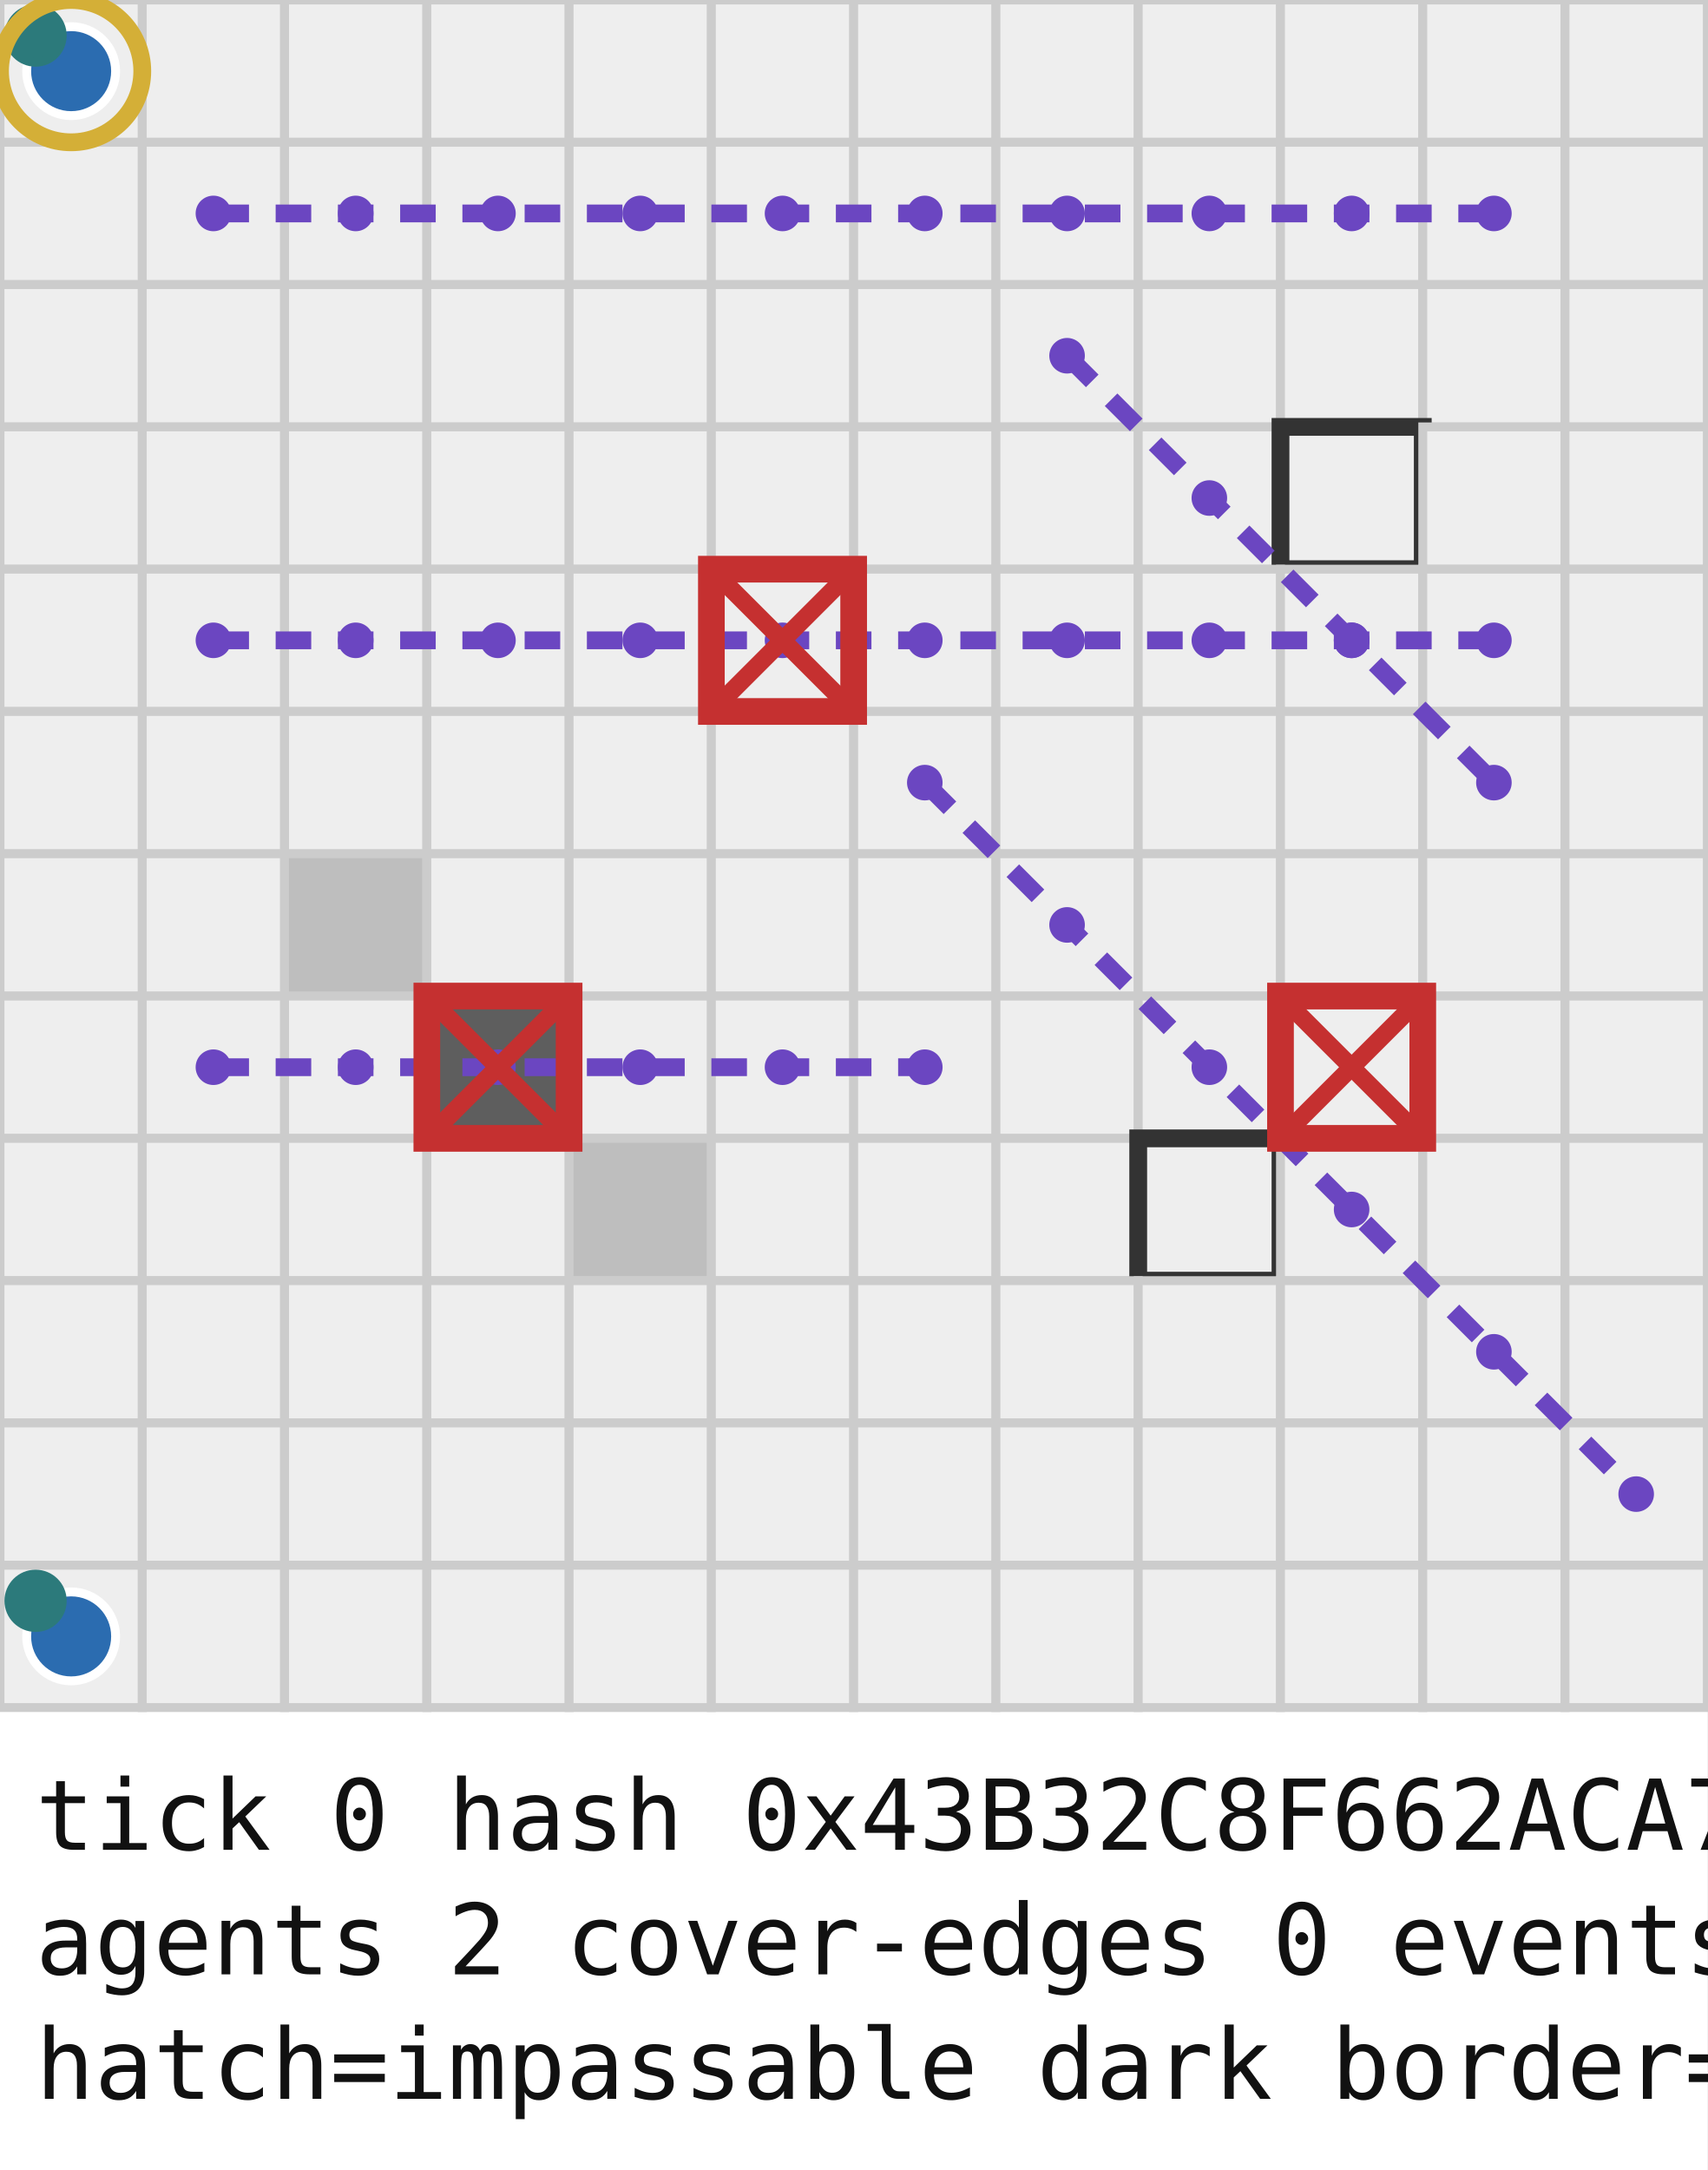
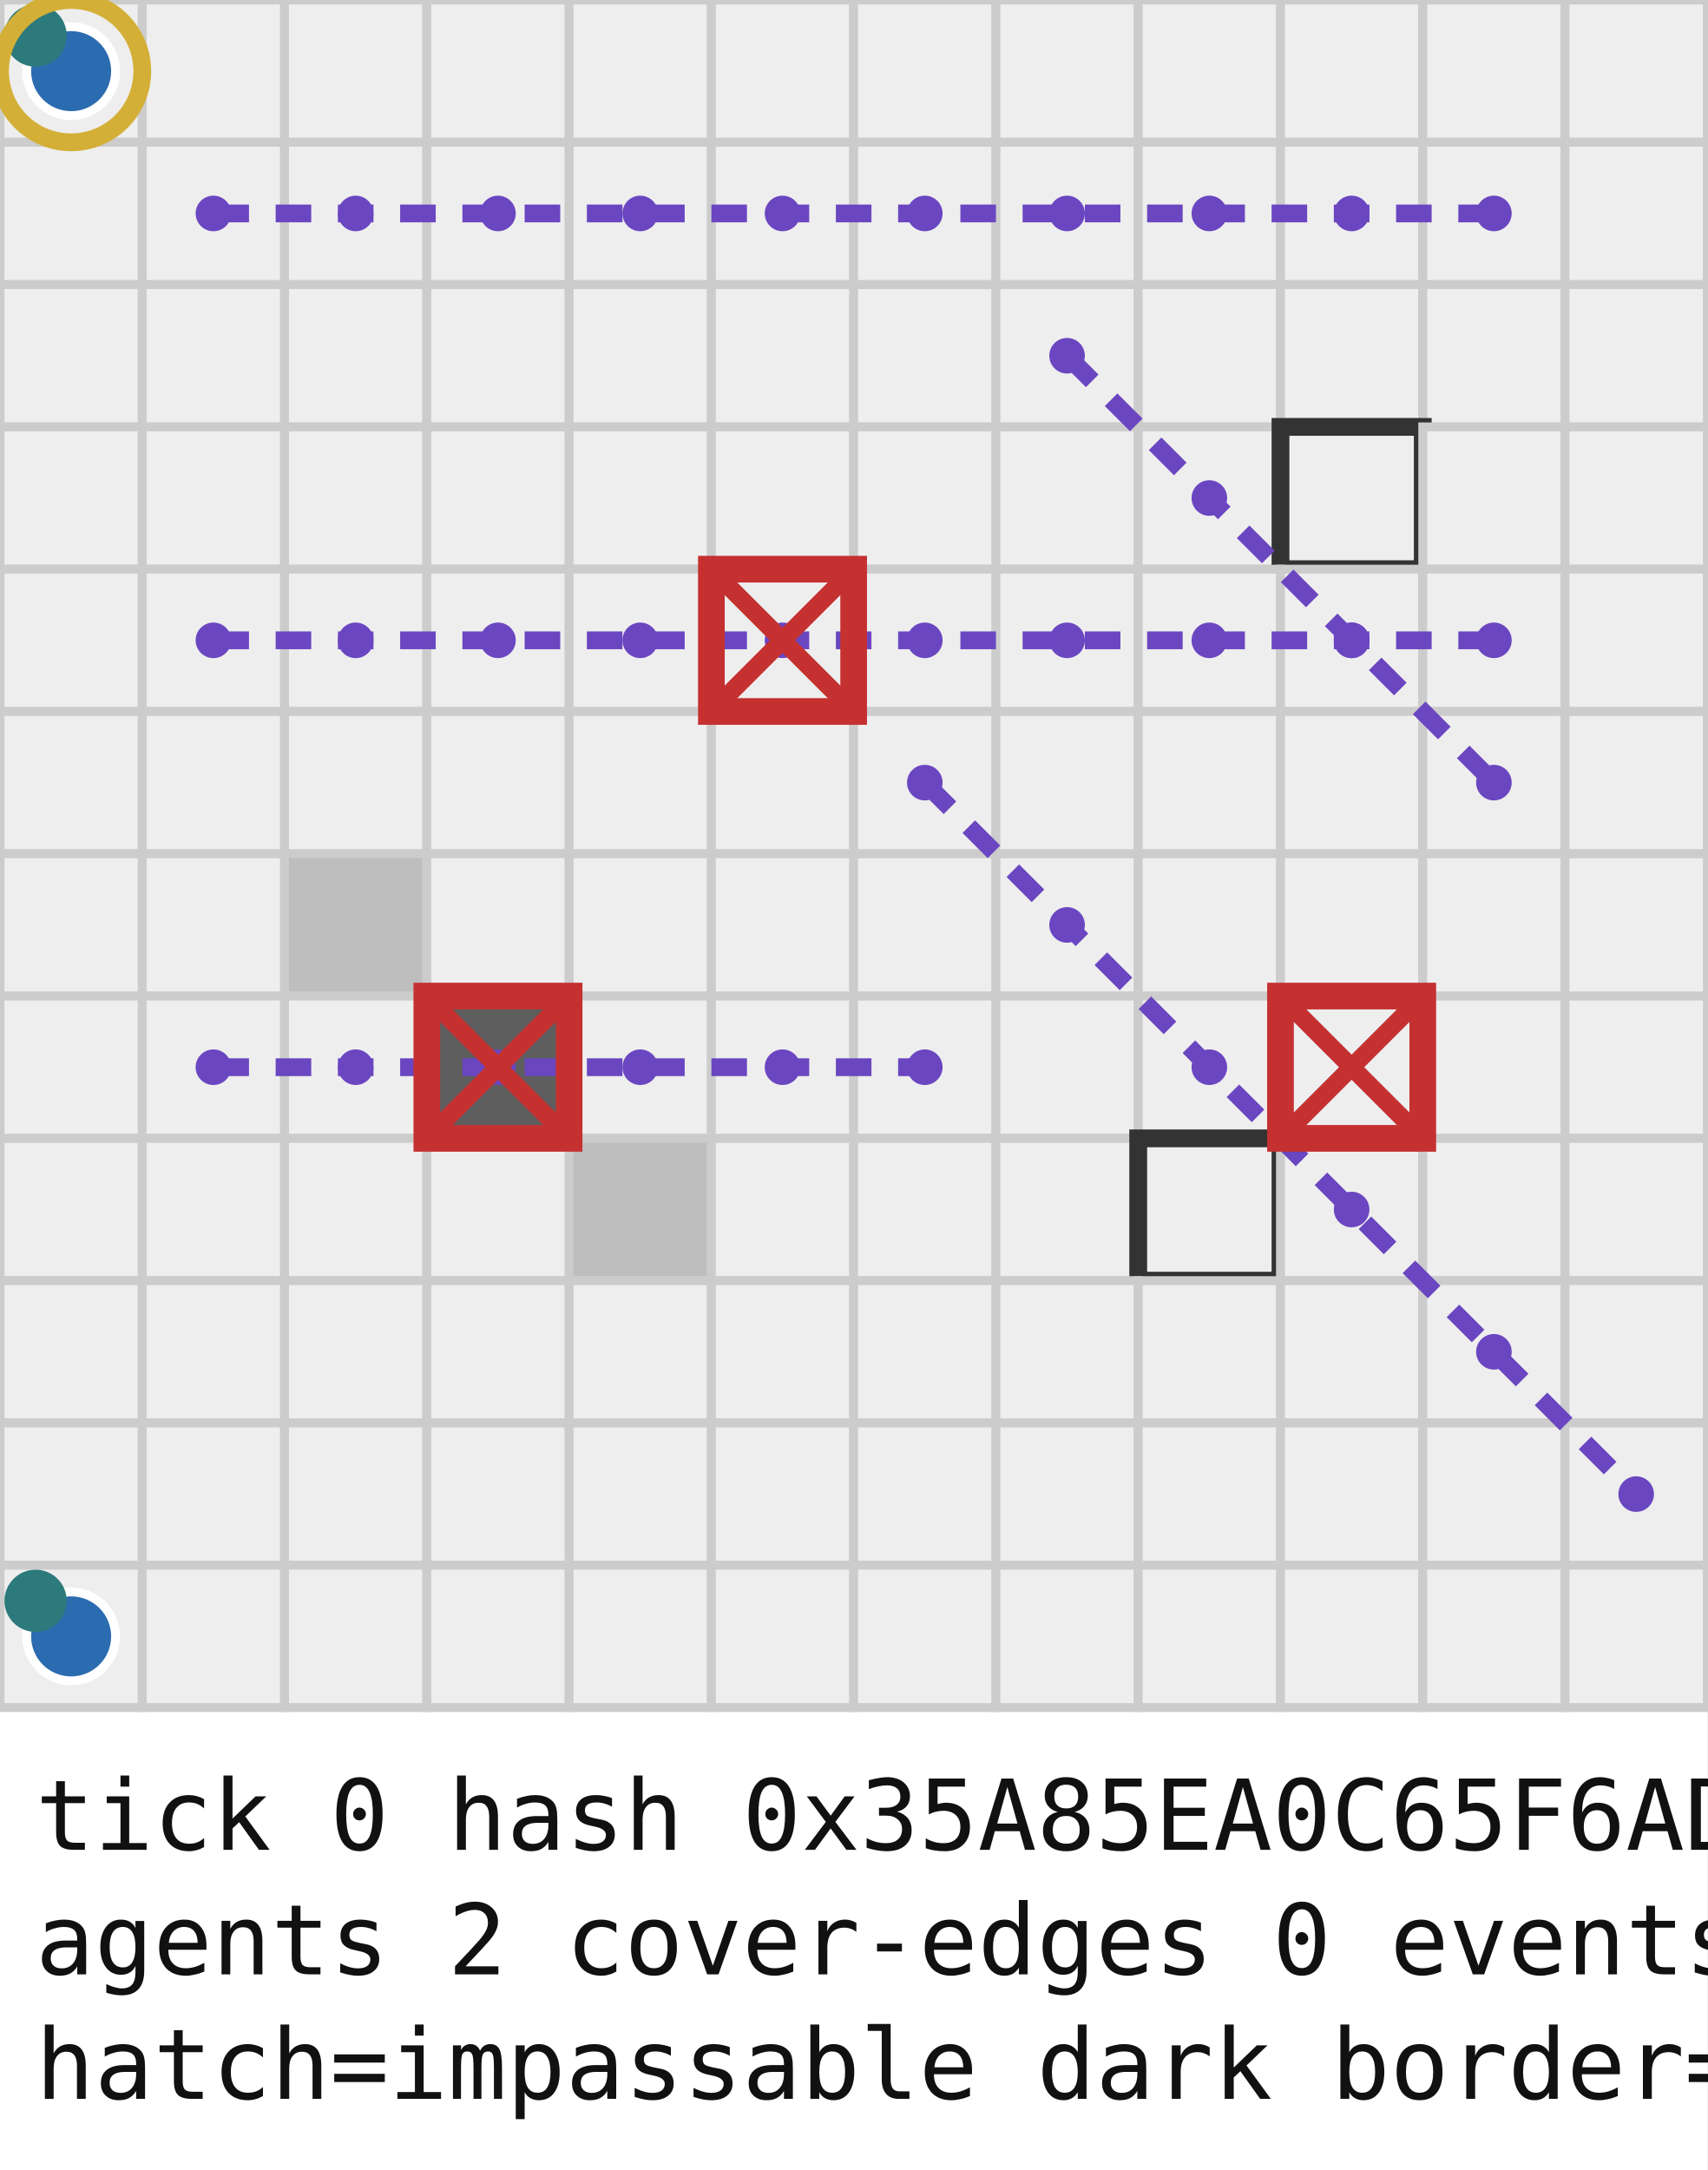
<svg xmlns="http://www.w3.org/2000/svg" width="192" height="244" viewBox="0 0 192 244">
  <defs>
    <pattern id="cw-hatch" width="4" height="4" patternUnits="userSpaceOnUse">
      <path d="M0,4 L4,0" stroke="#8a8a8a" stroke-width="1" />
    </pattern>
  </defs>
  <rect x="0" y="0" width="192" height="244" fill="#ffffff" />
  <rect x="0" y="0" width="16" height="16" fill="rgb(238,238,238)" stroke="#cccccc" stroke-width="1" />
  <rect x="16" y="0" width="16" height="16" fill="rgb(238,238,238)" stroke="#cccccc" stroke-width="1" />
  <rect x="32" y="0" width="16" height="16" fill="rgb(238,238,238)" stroke="#cccccc" stroke-width="1" />
  <rect x="48" y="0" width="16" height="16" fill="rgb(238,238,238)" stroke="#cccccc" stroke-width="1" />
  <rect x="64" y="0" width="16" height="16" fill="rgb(238,238,238)" stroke="#cccccc" stroke-width="1" />
  <rect x="80" y="0" width="16" height="16" fill="rgb(238,238,238)" stroke="#cccccc" stroke-width="1" />
  <rect x="96" y="0" width="16" height="16" fill="rgb(238,238,238)" stroke="#cccccc" stroke-width="1" />
  <rect x="112" y="0" width="16" height="16" fill="rgb(238,238,238)" stroke="#cccccc" stroke-width="1" />
  <rect x="128" y="0" width="16" height="16" fill="rgb(238,238,238)" stroke="#cccccc" stroke-width="1" />
  <rect x="144" y="0" width="16" height="16" fill="rgb(238,238,238)" stroke="#cccccc" stroke-width="1" />
  <rect x="160" y="0" width="16" height="16" fill="rgb(238,238,238)" stroke="#cccccc" stroke-width="1" />
  <rect x="176" y="0" width="16" height="16" fill="rgb(238,238,238)" stroke="#cccccc" stroke-width="1" />
  <rect x="0" y="16" width="16" height="16" fill="rgb(238,238,238)" stroke="#cccccc" stroke-width="1" />
  <rect x="16" y="16" width="16" height="16" fill="rgb(238,238,238)" stroke="#cccccc" stroke-width="1" />
  <rect x="32" y="16" width="16" height="16" fill="rgb(238,238,238)" stroke="#cccccc" stroke-width="1" />
  <rect x="48" y="16" width="16" height="16" fill="rgb(238,238,238)" stroke="#cccccc" stroke-width="1" />
  <rect x="64" y="16" width="16" height="16" fill="rgb(238,238,238)" stroke="#cccccc" stroke-width="1" />
  <rect x="80" y="16" width="16" height="16" fill="rgb(238,238,238)" stroke="#cccccc" stroke-width="1" />
  <rect x="96" y="16" width="16" height="16" fill="rgb(238,238,238)" stroke="#cccccc" stroke-width="1" />
  <rect x="112" y="16" width="16" height="16" fill="rgb(238,238,238)" stroke="#cccccc" stroke-width="1" />
  <rect x="128" y="16" width="16" height="16" fill="rgb(238,238,238)" stroke="#cccccc" stroke-width="1" />
  <rect x="144" y="16" width="16" height="16" fill="rgb(238,238,238)" stroke="#cccccc" stroke-width="1" />
  <rect x="160" y="16" width="16" height="16" fill="rgb(238,238,238)" stroke="#cccccc" stroke-width="1" />
  <rect x="176" y="16" width="16" height="16" fill="rgb(238,238,238)" stroke="#cccccc" stroke-width="1" />
  <rect x="0" y="32" width="16" height="16" fill="rgb(238,238,238)" stroke="#cccccc" stroke-width="1" />
  <rect x="16" y="32" width="16" height="16" fill="rgb(238,238,238)" stroke="#cccccc" stroke-width="1" />
  <rect x="32" y="32" width="16" height="16" fill="rgb(238,238,238)" stroke="#cccccc" stroke-width="1" />
  <rect x="48" y="32" width="16" height="16" fill="rgb(238,238,238)" stroke="#cccccc" stroke-width="1" />
  <rect x="64" y="32" width="16" height="16" fill="rgb(238,238,238)" stroke="#cccccc" stroke-width="1" />
  <rect x="80" y="32" width="16" height="16" fill="rgb(238,238,238)" stroke="#cccccc" stroke-width="1" />
  <rect x="96" y="32" width="16" height="16" fill="rgb(238,238,238)" stroke="#cccccc" stroke-width="1" />
  <rect x="112" y="32" width="16" height="16" fill="rgb(238,238,238)" stroke="#cccccc" stroke-width="1" />
  <rect x="128" y="32" width="16" height="16" fill="rgb(238,238,238)" stroke="#cccccc" stroke-width="1" />
  <rect x="144" y="32" width="16" height="16" fill="rgb(238,238,238)" stroke="#cccccc" stroke-width="1" />
  <rect x="160" y="32" width="16" height="16" fill="rgb(238,238,238)" stroke="#cccccc" stroke-width="1" />
  <rect x="176" y="32" width="16" height="16" fill="rgb(238,238,238)" stroke="#cccccc" stroke-width="1" />
  <rect x="0" y="48" width="16" height="16" fill="rgb(238,238,238)" stroke="#cccccc" stroke-width="1" />
  <rect x="16" y="48" width="16" height="16" fill="rgb(238,238,238)" stroke="#cccccc" stroke-width="1" />
  <rect x="32" y="48" width="16" height="16" fill="rgb(238,238,238)" stroke="#cccccc" stroke-width="1" />
  <rect x="48" y="48" width="16" height="16" fill="rgb(238,238,238)" stroke="#cccccc" stroke-width="1" />
  <rect x="64" y="48" width="16" height="16" fill="rgb(238,238,238)" stroke="#cccccc" stroke-width="1" />
  <rect x="80" y="48" width="16" height="16" fill="rgb(238,238,238)" stroke="#cccccc" stroke-width="1" />
  <rect x="96" y="48" width="16" height="16" fill="rgb(238,238,238)" stroke="#cccccc" stroke-width="1" />
  <rect x="112" y="48" width="16" height="16" fill="rgb(238,238,238)" stroke="#cccccc" stroke-width="1" />
  <rect x="128" y="48" width="16" height="16" fill="rgb(238,238,238)" stroke="#cccccc" stroke-width="1" />
  <rect x="144" y="48" width="16" height="16" fill="rgb(238,238,238)" stroke="#333333" stroke-width="2" />
  <rect x="160" y="48" width="16" height="16" fill="rgb(238,238,238)" stroke="#cccccc" stroke-width="1" />
  <rect x="176" y="48" width="16" height="16" fill="rgb(238,238,238)" stroke="#cccccc" stroke-width="1" />
  <rect x="0" y="64" width="16" height="16" fill="rgb(238,238,238)" stroke="#cccccc" stroke-width="1" />
  <rect x="16" y="64" width="16" height="16" fill="rgb(238,238,238)" stroke="#cccccc" stroke-width="1" />
  <rect x="32" y="64" width="16" height="16" fill="rgb(238,238,238)" stroke="#cccccc" stroke-width="1" />
  <rect x="48" y="64" width="16" height="16" fill="rgb(238,238,238)" stroke="#cccccc" stroke-width="1" />
  <rect x="64" y="64" width="16" height="16" fill="rgb(238,238,238)" stroke="#cccccc" stroke-width="1" />
  <rect x="80" y="64" width="16" height="16" fill="rgb(238,238,238)" stroke="#333333" stroke-width="2" />
  <rect x="96" y="64" width="16" height="16" fill="rgb(238,238,238)" stroke="#cccccc" stroke-width="1" />
  <rect x="112" y="64" width="16" height="16" fill="rgb(238,238,238)" stroke="#cccccc" stroke-width="1" />
  <rect x="128" y="64" width="16" height="16" fill="rgb(238,238,238)" stroke="#cccccc" stroke-width="1" />
  <rect x="144" y="64" width="16" height="16" fill="rgb(238,238,238)" stroke="#cccccc" stroke-width="1" />
  <rect x="160" y="64" width="16" height="16" fill="rgb(238,238,238)" stroke="#cccccc" stroke-width="1" />
  <rect x="176" y="64" width="16" height="16" fill="rgb(238,238,238)" stroke="#cccccc" stroke-width="1" />
  <rect x="0" y="80" width="16" height="16" fill="rgb(238,238,238)" stroke="#cccccc" stroke-width="1" />
  <rect x="16" y="80" width="16" height="16" fill="rgb(238,238,238)" stroke="#cccccc" stroke-width="1" />
  <rect x="32" y="80" width="16" height="16" fill="rgb(238,238,238)" stroke="#cccccc" stroke-width="1" />
  <rect x="48" y="80" width="16" height="16" fill="rgb(238,238,238)" stroke="#cccccc" stroke-width="1" />
  <rect x="64" y="80" width="16" height="16" fill="rgb(238,238,238)" stroke="#cccccc" stroke-width="1" />
  <rect x="80" y="80" width="16" height="16" fill="rgb(238,238,238)" stroke="#cccccc" stroke-width="1" />
  <rect x="96" y="80" width="16" height="16" fill="rgb(238,238,238)" stroke="#cccccc" stroke-width="1" />
  <rect x="112" y="80" width="16" height="16" fill="rgb(238,238,238)" stroke="#cccccc" stroke-width="1" />
  <rect x="128" y="80" width="16" height="16" fill="rgb(238,238,238)" stroke="#cccccc" stroke-width="1" />
  <rect x="144" y="80" width="16" height="16" fill="rgb(238,238,238)" stroke="#cccccc" stroke-width="1" />
  <rect x="160" y="80" width="16" height="16" fill="rgb(238,238,238)" stroke="#cccccc" stroke-width="1" />
  <rect x="176" y="80" width="16" height="16" fill="rgb(238,238,238)" stroke="#cccccc" stroke-width="1" />
  <rect x="0" y="96" width="16" height="16" fill="rgb(238,238,238)" stroke="#cccccc" stroke-width="1" />
  <rect x="16" y="96" width="16" height="16" fill="rgb(238,238,238)" stroke="#cccccc" stroke-width="1" />
  <rect x="32" y="96" width="16" height="16" fill="rgb(190,190,190)" stroke="#cccccc" stroke-width="1" />
  <rect x="48" y="96" width="16" height="16" fill="rgb(238,238,238)" stroke="#cccccc" stroke-width="1" />
  <rect x="64" y="96" width="16" height="16" fill="rgb(238,238,238)" stroke="#cccccc" stroke-width="1" />
  <rect x="80" y="96" width="16" height="16" fill="rgb(238,238,238)" stroke="#cccccc" stroke-width="1" />
  <rect x="96" y="96" width="16" height="16" fill="rgb(238,238,238)" stroke="#cccccc" stroke-width="1" />
  <rect x="112" y="96" width="16" height="16" fill="rgb(238,238,238)" stroke="#cccccc" stroke-width="1" />
  <rect x="128" y="96" width="16" height="16" fill="rgb(238,238,238)" stroke="#cccccc" stroke-width="1" />
  <rect x="144" y="96" width="16" height="16" fill="rgb(238,238,238)" stroke="#cccccc" stroke-width="1" />
  <rect x="160" y="96" width="16" height="16" fill="rgb(238,238,238)" stroke="#cccccc" stroke-width="1" />
  <rect x="176" y="96" width="16" height="16" fill="rgb(238,238,238)" stroke="#cccccc" stroke-width="1" />
  <rect x="0" y="112" width="16" height="16" fill="rgb(238,238,238)" stroke="#cccccc" stroke-width="1" />
  <rect x="16" y="112" width="16" height="16" fill="rgb(238,238,238)" stroke="#cccccc" stroke-width="1" />
  <rect x="32" y="112" width="16" height="16" fill="rgb(238,238,238)" stroke="#cccccc" stroke-width="1" />
  <rect x="48" y="112" width="16" height="16" fill="rgb(94,94,94)" stroke="#cccccc" stroke-width="1" />
  <rect x="64" y="112" width="16" height="16" fill="rgb(238,238,238)" stroke="#cccccc" stroke-width="1" />
  <rect x="80" y="112" width="16" height="16" fill="rgb(238,238,238)" stroke="#cccccc" stroke-width="1" />
  <rect x="96" y="112" width="16" height="16" fill="rgb(238,238,238)" stroke="#cccccc" stroke-width="1" />
  <rect x="112" y="112" width="16" height="16" fill="rgb(238,238,238)" stroke="#cccccc" stroke-width="1" />
  <rect x="128" y="112" width="16" height="16" fill="rgb(238,238,238)" stroke="#cccccc" stroke-width="1" />
  <rect x="144" y="112" width="16" height="16" fill="rgb(238,238,238)" stroke="#333333" stroke-width="2" />
  <rect x="160" y="112" width="16" height="16" fill="rgb(238,238,238)" stroke="#cccccc" stroke-width="1" />
  <rect x="176" y="112" width="16" height="16" fill="rgb(238,238,238)" stroke="#cccccc" stroke-width="1" />
  <rect x="0" y="128" width="16" height="16" fill="rgb(238,238,238)" stroke="#cccccc" stroke-width="1" />
  <rect x="16" y="128" width="16" height="16" fill="rgb(238,238,238)" stroke="#cccccc" stroke-width="1" />
  <rect x="32" y="128" width="16" height="16" fill="rgb(238,238,238)" stroke="#cccccc" stroke-width="1" />
  <rect x="48" y="128" width="16" height="16" fill="rgb(238,238,238)" stroke="#cccccc" stroke-width="1" />
  <rect x="64" y="128" width="16" height="16" fill="rgb(190,190,190)" stroke="#cccccc" stroke-width="1" />
  <rect x="80" y="128" width="16" height="16" fill="rgb(238,238,238)" stroke="#cccccc" stroke-width="1" />
  <rect x="96" y="128" width="16" height="16" fill="rgb(238,238,238)" stroke="#cccccc" stroke-width="1" />
  <rect x="112" y="128" width="16" height="16" fill="rgb(238,238,238)" stroke="#cccccc" stroke-width="1" />
  <rect x="128" y="128" width="16" height="16" fill="rgb(238,238,238)" stroke="#333333" stroke-width="2" />
  <rect x="144" y="128" width="16" height="16" fill="rgb(238,238,238)" stroke="#cccccc" stroke-width="1" />
  <rect x="160" y="128" width="16" height="16" fill="rgb(238,238,238)" stroke="#cccccc" stroke-width="1" />
  <rect x="176" y="128" width="16" height="16" fill="rgb(238,238,238)" stroke="#cccccc" stroke-width="1" />
  <rect x="0" y="144" width="16" height="16" fill="rgb(238,238,238)" stroke="#cccccc" stroke-width="1" />
  <rect x="16" y="144" width="16" height="16" fill="rgb(238,238,238)" stroke="#cccccc" stroke-width="1" />
  <rect x="32" y="144" width="16" height="16" fill="rgb(238,238,238)" stroke="#cccccc" stroke-width="1" />
  <rect x="48" y="144" width="16" height="16" fill="rgb(238,238,238)" stroke="#cccccc" stroke-width="1" />
  <rect x="64" y="144" width="16" height="16" fill="rgb(238,238,238)" stroke="#cccccc" stroke-width="1" />
  <rect x="80" y="144" width="16" height="16" fill="rgb(238,238,238)" stroke="#cccccc" stroke-width="1" />
  <rect x="96" y="144" width="16" height="16" fill="rgb(238,238,238)" stroke="#cccccc" stroke-width="1" />
  <rect x="112" y="144" width="16" height="16" fill="rgb(238,238,238)" stroke="#cccccc" stroke-width="1" />
  <rect x="128" y="144" width="16" height="16" fill="rgb(238,238,238)" stroke="#cccccc" stroke-width="1" />
  <rect x="144" y="144" width="16" height="16" fill="rgb(238,238,238)" stroke="#cccccc" stroke-width="1" />
  <rect x="160" y="144" width="16" height="16" fill="rgb(238,238,238)" stroke="#cccccc" stroke-width="1" />
  <rect x="176" y="144" width="16" height="16" fill="rgb(238,238,238)" stroke="#cccccc" stroke-width="1" />
  <rect x="0" y="160" width="16" height="16" fill="rgb(238,238,238)" stroke="#cccccc" stroke-width="1" />
  <rect x="16" y="160" width="16" height="16" fill="rgb(238,238,238)" stroke="#cccccc" stroke-width="1" />
  <rect x="32" y="160" width="16" height="16" fill="rgb(238,238,238)" stroke="#cccccc" stroke-width="1" />
  <rect x="48" y="160" width="16" height="16" fill="rgb(238,238,238)" stroke="#cccccc" stroke-width="1" />
  <rect x="64" y="160" width="16" height="16" fill="rgb(238,238,238)" stroke="#cccccc" stroke-width="1" />
  <rect x="80" y="160" width="16" height="16" fill="rgb(238,238,238)" stroke="#cccccc" stroke-width="1" />
  <rect x="96" y="160" width="16" height="16" fill="rgb(238,238,238)" stroke="#cccccc" stroke-width="1" />
  <rect x="112" y="160" width="16" height="16" fill="rgb(238,238,238)" stroke="#cccccc" stroke-width="1" />
  <rect x="128" y="160" width="16" height="16" fill="rgb(238,238,238)" stroke="#cccccc" stroke-width="1" />
  <rect x="144" y="160" width="16" height="16" fill="rgb(238,238,238)" stroke="#cccccc" stroke-width="1" />
  <rect x="160" y="160" width="16" height="16" fill="rgb(238,238,238)" stroke="#cccccc" stroke-width="1" />
  <rect x="176" y="160" width="16" height="16" fill="rgb(238,238,238)" stroke="#cccccc" stroke-width="1" />
  <rect x="0" y="176" width="16" height="16" fill="rgb(238,238,238)" stroke="#cccccc" stroke-width="1" />
  <rect x="16" y="176" width="16" height="16" fill="rgb(238,238,238)" stroke="#cccccc" stroke-width="1" />
  <rect x="32" y="176" width="16" height="16" fill="rgb(238,238,238)" stroke="#cccccc" stroke-width="1" />
  <rect x="48" y="176" width="16" height="16" fill="rgb(238,238,238)" stroke="#cccccc" stroke-width="1" />
  <rect x="64" y="176" width="16" height="16" fill="rgb(238,238,238)" stroke="#cccccc" stroke-width="1" />
  <rect x="80" y="176" width="16" height="16" fill="rgb(238,238,238)" stroke="#cccccc" stroke-width="1" />
  <rect x="96" y="176" width="16" height="16" fill="rgb(238,238,238)" stroke="#cccccc" stroke-width="1" />
  <rect x="112" y="176" width="16" height="16" fill="rgb(238,238,238)" stroke="#cccccc" stroke-width="1" />
  <rect x="128" y="176" width="16" height="16" fill="rgb(238,238,238)" stroke="#cccccc" stroke-width="1" />
  <rect x="144" y="176" width="16" height="16" fill="rgb(238,238,238)" stroke="#cccccc" stroke-width="1" />
  <rect x="160" y="176" width="16" height="16" fill="rgb(238,238,238)" stroke="#cccccc" stroke-width="1" />
  <rect x="176" y="176" width="16" height="16" fill="rgb(238,238,238)" stroke="#cccccc" stroke-width="1" />
  <circle cx="8" cy="8" r="5" fill="#2b6cb0" stroke="#ffffff" stroke-width="1" />
  <circle cx="8" cy="184" r="5" fill="#2b6cb0" stroke="#ffffff" stroke-width="1" />
  <circle cx="4" cy="4" r="3" fill="#2c7a7b" stroke="#2c7a7b" stroke-width="1" />
  <circle cx="4" cy="180" r="3" fill="#2c7a7b" stroke="#2c7a7b" stroke-width="1" />
  <circle cx="8" cy="8" r="8" fill="none" stroke="#d4af37" stroke-width="2" />
  <line x1="24" y1="24" x2="168" y2="24" stroke="#6b46c1" stroke-width="2" stroke-dasharray="4,3" />
  <circle cx="24" cy="24" r="2" fill="#6b46c1" />
  <circle cx="40" cy="24" r="2" fill="#6b46c1" />
  <circle cx="56" cy="24" r="2" fill="#6b46c1" />
  <circle cx="72" cy="24" r="2" fill="#6b46c1" />
  <circle cx="88" cy="24" r="2" fill="#6b46c1" />
  <circle cx="104" cy="24" r="2" fill="#6b46c1" />
  <circle cx="120" cy="24" r="2" fill="#6b46c1" />
  <circle cx="136" cy="24" r="2" fill="#6b46c1" />
  <circle cx="152" cy="24" r="2" fill="#6b46c1" />
  <circle cx="168" cy="24" r="2" fill="#6b46c1" />
  <line x1="24" y1="72" x2="168" y2="72" stroke="#6b46c1" stroke-width="2" stroke-dasharray="4,3" />
  <circle cx="24" cy="72" r="2" fill="#6b46c1" />
  <circle cx="40" cy="72" r="2" fill="#6b46c1" />
  <circle cx="56" cy="72" r="2" fill="#6b46c1" />
  <circle cx="72" cy="72" r="2" fill="#6b46c1" />
  <circle cx="88" cy="72" r="2" fill="#6b46c1" />
  <circle cx="104" cy="72" r="2" fill="#6b46c1" />
  <circle cx="120" cy="72" r="2" fill="#6b46c1" />
  <circle cx="136" cy="72" r="2" fill="#6b46c1" />
  <circle cx="152" cy="72" r="2" fill="#6b46c1" />
  <circle cx="168" cy="72" r="2" fill="#6b46c1" />
  <rect x="80" y="64" width="16" height="16" fill="none" stroke="#c53030" stroke-width="3" />
  <line x1="80" y1="64" x2="96" y2="80" stroke="#c53030" stroke-width="2" />
  <line x1="96" y1="64" x2="80" y2="80" stroke="#c53030" stroke-width="2" />
  <line x1="120" y1="40" x2="168" y2="88" stroke="#6b46c1" stroke-width="2" stroke-dasharray="4,3" />
  <circle cx="120" cy="40" r="2" fill="#6b46c1" />
  <circle cx="136" cy="56" r="2" fill="#6b46c1" />
  <circle cx="152" cy="72" r="2" fill="#6b46c1" />
  <circle cx="168" cy="88" r="2" fill="#6b46c1" />
  <line x1="24" y1="120" x2="104" y2="120" stroke="#6b46c1" stroke-width="2" stroke-dasharray="4,3" />
  <circle cx="24" cy="120" r="2" fill="#6b46c1" />
  <circle cx="40" cy="120" r="2" fill="#6b46c1" />
  <circle cx="56" cy="120" r="2" fill="#6b46c1" />
  <circle cx="72" cy="120" r="2" fill="#6b46c1" />
  <circle cx="88" cy="120" r="2" fill="#6b46c1" />
  <circle cx="104" cy="120" r="2" fill="#6b46c1" />
  <rect x="48" y="112" width="16" height="16" fill="none" stroke="#c53030" stroke-width="3" />
  <line x1="48" y1="112" x2="64" y2="128" stroke="#c53030" stroke-width="2" />
  <line x1="64" y1="112" x2="48" y2="128" stroke="#c53030" stroke-width="2" />
  <line x1="104" y1="88" x2="184" y2="168" stroke="#6b46c1" stroke-width="2" stroke-dasharray="4,3" />
  <circle cx="104" cy="88" r="2" fill="#6b46c1" />
  <circle cx="120" cy="104" r="2" fill="#6b46c1" />
  <circle cx="136" cy="120" r="2" fill="#6b46c1" />
  <circle cx="152" cy="136" r="2" fill="#6b46c1" />
  <circle cx="168" cy="152" r="2" fill="#6b46c1" />
  <circle cx="184" cy="168" r="2" fill="#6b46c1" />
  <rect x="144" y="112" width="16" height="16" fill="none" stroke="#c53030" stroke-width="3" />
  <line x1="144" y1="112" x2="160" y2="128" stroke="#c53030" stroke-width="2" />
  <line x1="160" y1="112" x2="144" y2="128" stroke="#c53030" stroke-width="2" />
-   <text x="4" y="208" font-family="monospace" font-size="11" fill="#111111">tick 0  hash 0x43B32C8F662ACA7C  draws 0</text>
+   <text x="4" y="208" font-family="monospace" font-size="11" fill="#111111">tick 0  hash 0x35A85EA0C65F6AD5  draws 0</text>
  <text x="4" y="222" font-family="monospace" font-size="11" fill="#111111">agents 2  cover-edges 0  events 0</text>
  <text x="4" y="236" font-family="monospace" font-size="11" fill="#111111">hatch=impassable  dark border=opaque  darker fill=higher elevation  triangle=cover  circle=agent</text>
</svg>
